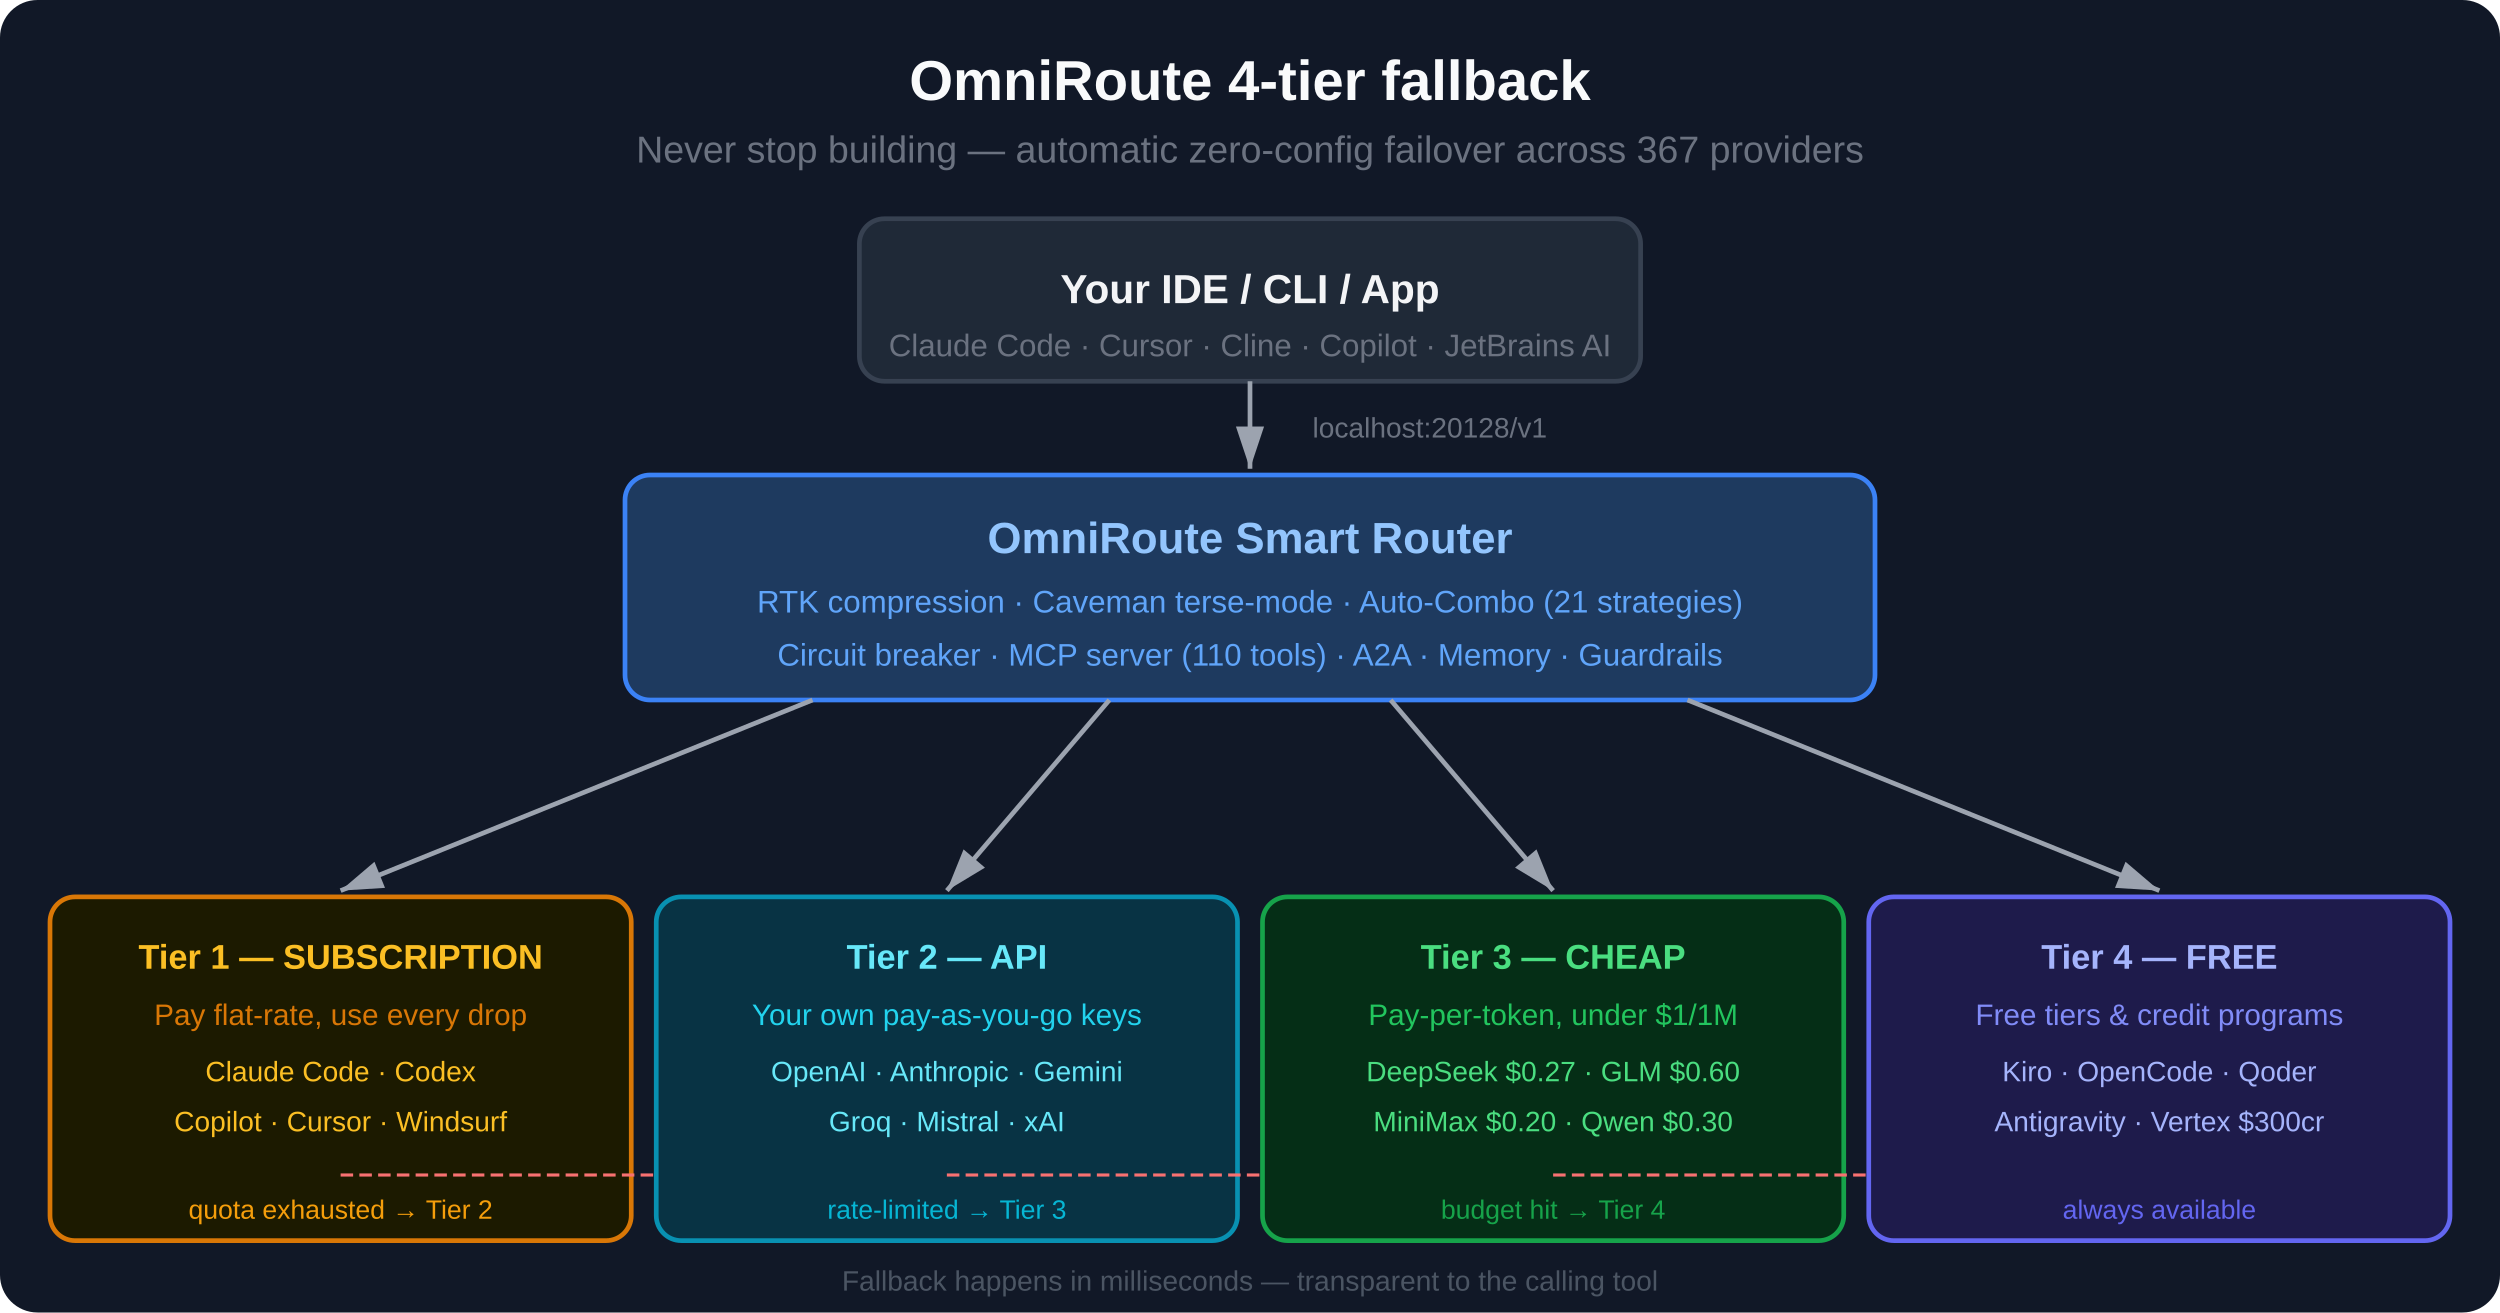
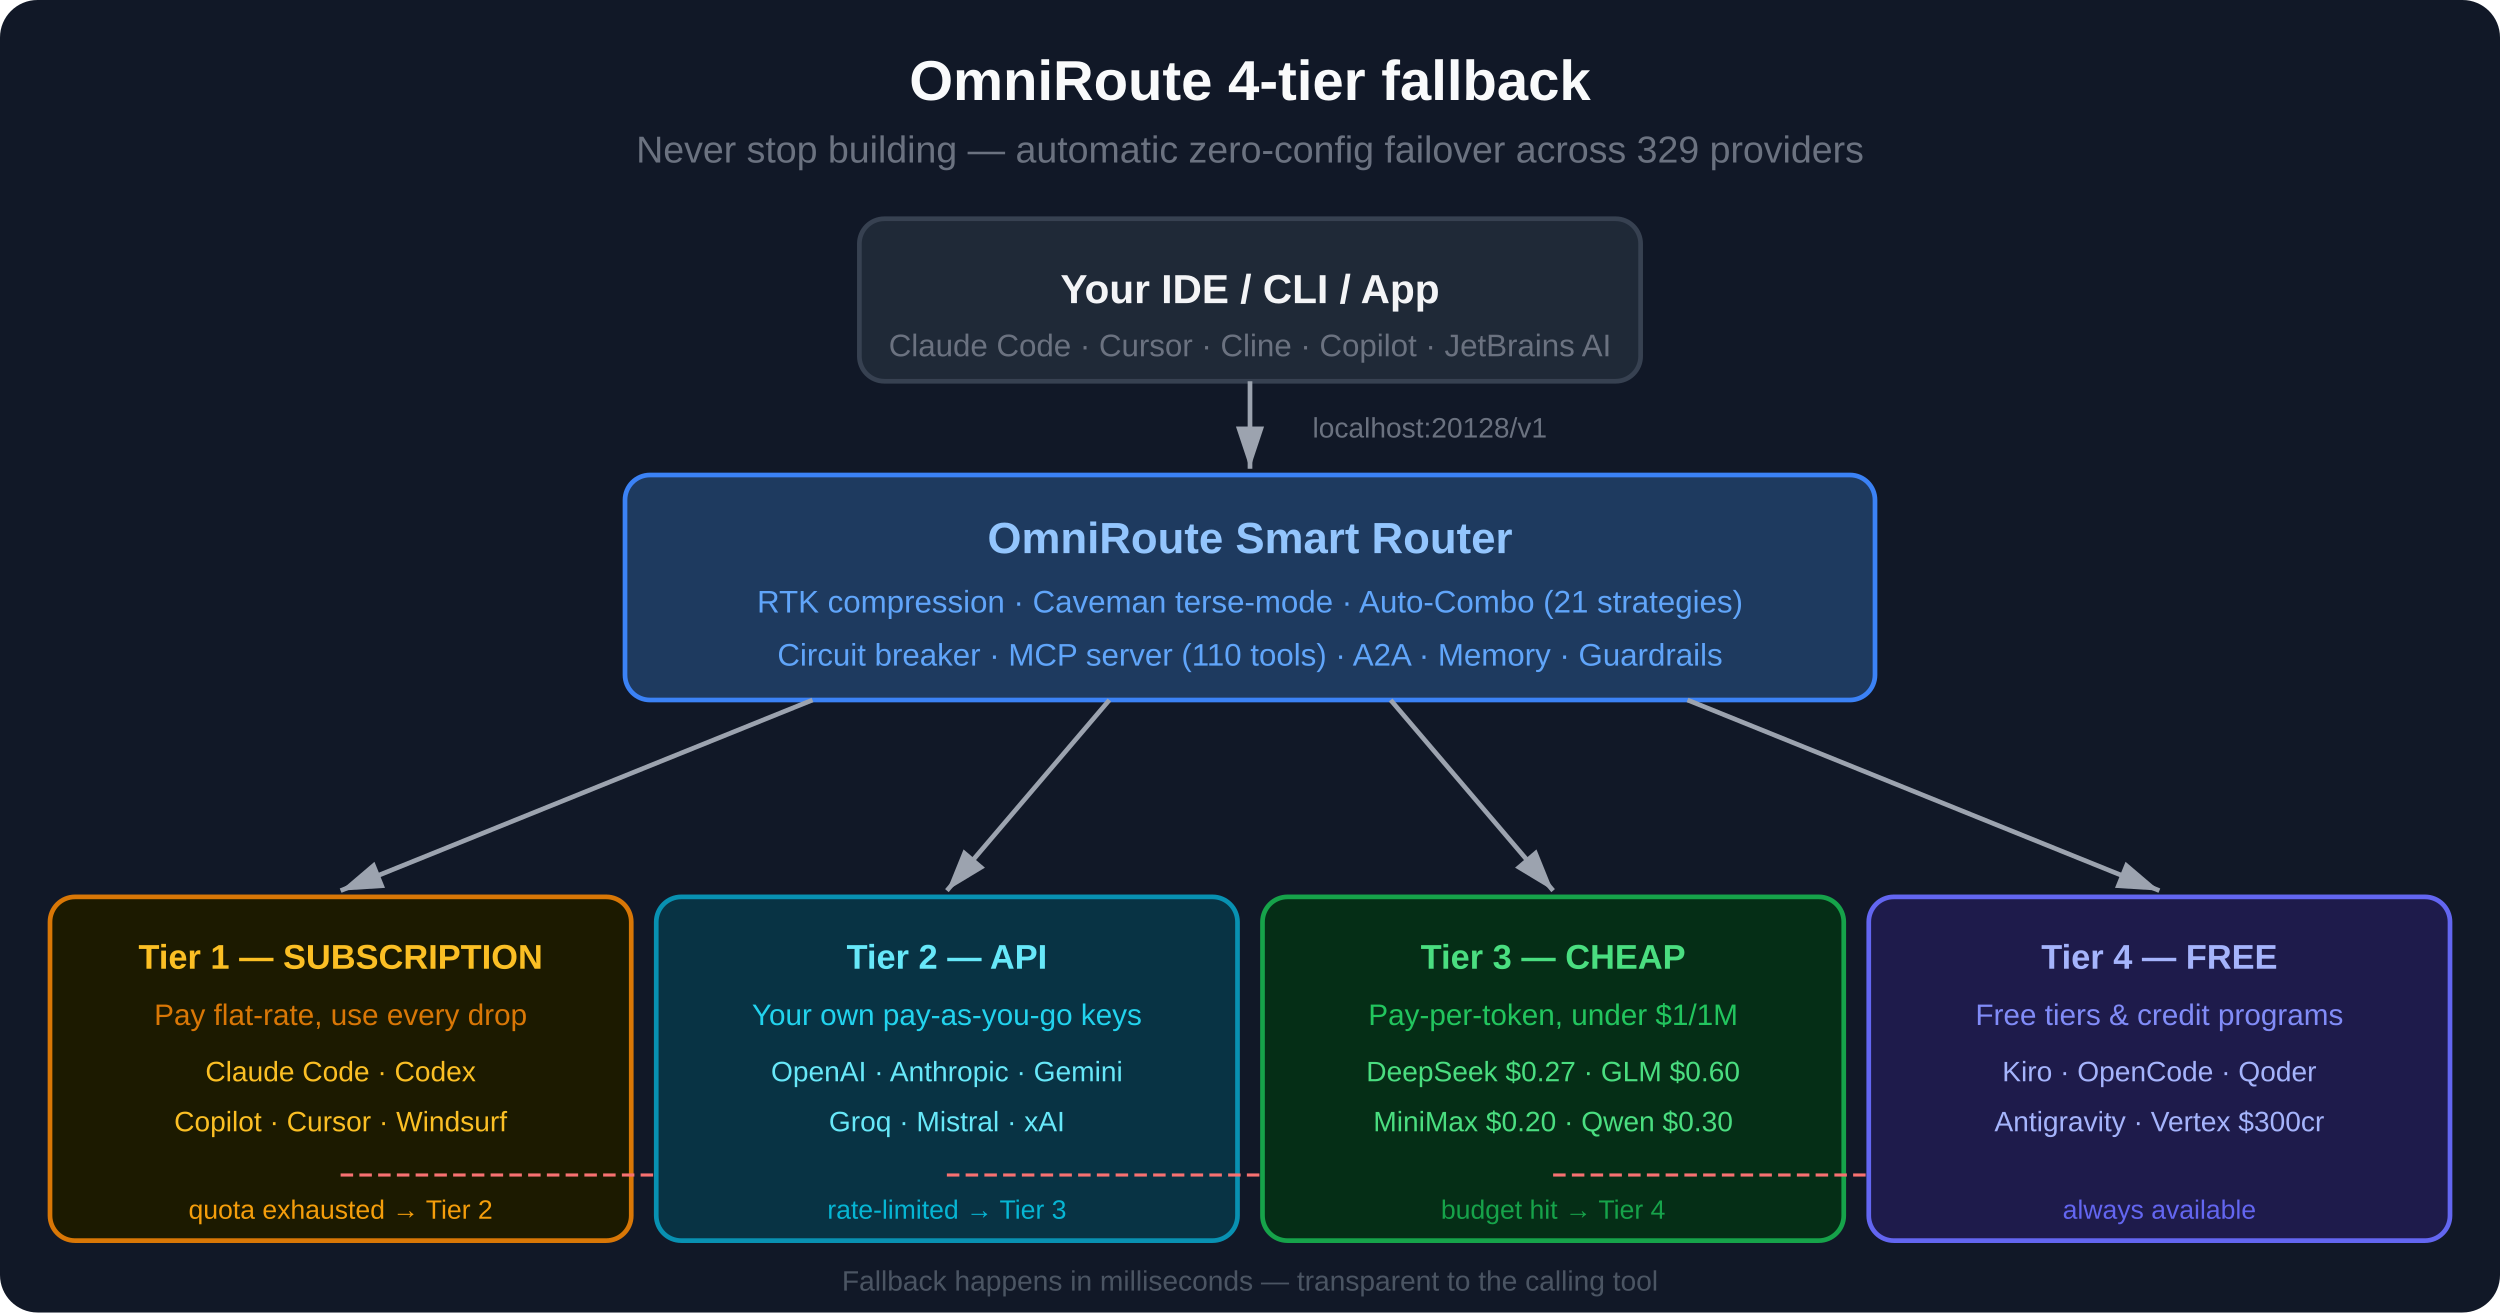
- <svg xmlns="http://www.w3.org/2000/svg" viewBox="0 0 800 420" font-family="system-ui, -apple-system, Segoe UI, Arial, Helvetica, sans-serif" role="img" aria-label="OmniRoute 4-tier fallback: your IDE or CLI calls one local endpoint and the OmniRoute Smart Router fails over across 367 providers in 4 tiers — Tier 1 Subscription, Tier 2 API, Tier 3 Cheap, Tier 4 Free.">
+ <svg xmlns="http://www.w3.org/2000/svg" viewBox="0 0 800 420" font-family="system-ui, -apple-system, Segoe UI, Arial, Helvetica, sans-serif" role="img" aria-label="OmniRoute 4-tier fallback: your IDE or CLI calls one local endpoint and the OmniRoute Smart Router fails over across 329 providers in 4 tiers — Tier 1 Subscription, Tier 2 API, Tier 3 Cheap, Tier 4 Free.">
  <defs>
    <marker id="arrow-dark" markerWidth="10" markerHeight="10" refX="9" refY="3" orient="auto">
      <path d="M0,0 L0,6 L9,3 z" fill="#9ca3af" />
    </marker>
    <marker id="arrow-fallback-dark" markerWidth="10" markerHeight="10" refX="9" refY="3" orient="auto">
      <path d="M0,0 L0,6 L9,3 z" fill="#f87171" />
    </marker>
  </defs>
  <rect width="800" height="420" fill="#111827" rx="12" />
  <text x="400" y="32" text-anchor="middle" font-size="18" font-weight="700" fill="#f9fafb">OmniRoute 4-tier fallback</text>
-   <text x="400" y="52" text-anchor="middle" font-size="12" fill="#6b7280">Never stop building — automatic zero-config failover across 367 providers</text>
+   <text x="400" y="52" text-anchor="middle" font-size="12" fill="#6b7280">Never stop building — automatic zero-config failover across 329 providers</text>
  <rect x="275" y="70" width="250" height="52" rx="8" fill="#1f2937" stroke="#374151" stroke-width="1.5" />
  <text x="400" y="97" text-anchor="middle" font-size="13" font-weight="600" fill="#f3f4f6">Your IDE / CLI / App</text>
  <text x="400" y="114" text-anchor="middle" font-size="10" fill="#6b7280">Claude Code · Cursor · Cline · Copilot · JetBrains AI</text>
  <line x1="400" y1="122" x2="400" y2="150" stroke="#9ca3af" stroke-width="1.5" marker-end="url(#arrow-dark)" />
  <text x="420" y="140" font-size="9" fill="#6b7280">localhost:20128/v1</text>
  <rect x="200" y="152" width="400" height="72" rx="8" fill="#1e3a5f" stroke="#3b82f6" stroke-width="1.5" />
  <text x="400" y="177" text-anchor="middle" font-size="14" font-weight="700" fill="#93c5fd">OmniRoute Smart Router</text>
  <text x="400" y="196" text-anchor="middle" font-size="10" fill="#60a5fa">RTK compression · Caveman terse-mode · Auto-Combo (21 strategies)</text>
  <text x="400" y="213" text-anchor="middle" font-size="10" fill="#60a5fa">Circuit breaker · MCP server (110 tools) · A2A · Memory · Guardrails</text>
  <line x1="260" y1="224" x2="109" y2="285" stroke="#9ca3af" stroke-width="1.5" marker-end="url(#arrow-dark)" />
  <line x1="355" y1="224" x2="303" y2="285" stroke="#9ca3af" stroke-width="1.5" marker-end="url(#arrow-dark)" />
  <line x1="445" y1="224" x2="497" y2="285" stroke="#9ca3af" stroke-width="1.5" marker-end="url(#arrow-dark)" />
  <line x1="540" y1="224" x2="691" y2="285" stroke="#9ca3af" stroke-width="1.5" marker-end="url(#arrow-dark)" />
  <rect x="16" y="287" width="186" height="110" rx="8" fill="#1c1a00" stroke="#d97706" stroke-width="1.5" />
  <text x="109" y="310" text-anchor="middle" font-size="11" font-weight="700" fill="#fbbf24">Tier 1 — SUBSCRIPTION</text>
  <text x="109" y="328" text-anchor="middle" font-size="9.5" fill="#d97706">Pay flat-rate, use every drop</text>
  <text x="109" y="346" text-anchor="middle" font-size="9" fill="#fbbf24">Claude Code · Codex</text>
  <text x="109" y="362" text-anchor="middle" font-size="9" fill="#fbbf24">Copilot · Cursor · Windsurf</text>
  <text x="109" y="390" text-anchor="middle" font-size="8.5" fill="#f59e0b">quota exhausted → Tier 2</text>
  <line x1="109" y1="376" x2="240" y2="376" stroke="#f87171" stroke-width="1" stroke-dasharray="4,2" marker-end="url(#arrow-fallback-dark)" />
  <rect x="210" y="287" width="186" height="110" rx="8" fill="#083344" stroke="#0891b2" stroke-width="1.5" />
  <text x="303" y="310" text-anchor="middle" font-size="11" font-weight="700" fill="#67e8f9">Tier 2 — API</text>
  <text x="303" y="328" text-anchor="middle" font-size="9.5" fill="#22d3ee">Your own pay-as-you-go keys</text>
  <text x="303" y="346" text-anchor="middle" font-size="9" fill="#67e8f9">OpenAI · Anthropic · Gemini</text>
  <text x="303" y="362" text-anchor="middle" font-size="9" fill="#67e8f9">Groq · Mistral · xAI</text>
  <text x="303" y="390" text-anchor="middle" font-size="8.5" fill="#06b6d4">rate-limited → Tier 3</text>
  <line x1="303" y1="376" x2="434" y2="376" stroke="#f87171" stroke-width="1" stroke-dasharray="4,2" marker-end="url(#arrow-fallback-dark)" />
  <rect x="404" y="287" width="186" height="110" rx="8" fill="#052e16" stroke="#16a34a" stroke-width="1.5" />
  <text x="497" y="310" text-anchor="middle" font-size="11" font-weight="700" fill="#4ade80">Tier 3 — CHEAP</text>
  <text x="497" y="328" text-anchor="middle" font-size="9.5" fill="#22c55e">Pay-per-token, under $1/1M</text>
  <text x="497" y="346" text-anchor="middle" font-size="9" fill="#4ade80">DeepSeek $0.27 · GLM $0.60</text>
  <text x="497" y="362" text-anchor="middle" font-size="9" fill="#4ade80">MiniMax $0.20 · Qwen $0.30</text>
  <text x="497" y="390" text-anchor="middle" font-size="8.5" fill="#16a34a">budget hit → Tier 4</text>
  <line x1="497" y1="376" x2="628" y2="376" stroke="#f87171" stroke-width="1" stroke-dasharray="4,2" marker-end="url(#arrow-fallback-dark)" />
  <rect x="598" y="287" width="186" height="110" rx="8" fill="#1e1b4b" stroke="#6366f1" stroke-width="1.5" />
  <text x="691" y="310" text-anchor="middle" font-size="11" font-weight="700" fill="#a5b4fc">Tier 4 — FREE</text>
  <text x="691" y="328" text-anchor="middle" font-size="9.5" fill="#818cf8">Free tiers &amp; credit programs</text>
  <text x="691" y="346" text-anchor="middle" font-size="9" fill="#a5b4fc">Kiro · OpenCode · Qoder</text>
  <text x="691" y="362" text-anchor="middle" font-size="9" fill="#a5b4fc">Antigravity · Vertex $300cr</text>
  <text x="691" y="390" text-anchor="middle" font-size="8.5" fill="#6366f1">always available</text>
  <text x="400" y="413" text-anchor="middle" font-size="9" fill="#4b5563">Fallback happens in milliseconds — transparent to the calling tool</text>
</svg>
